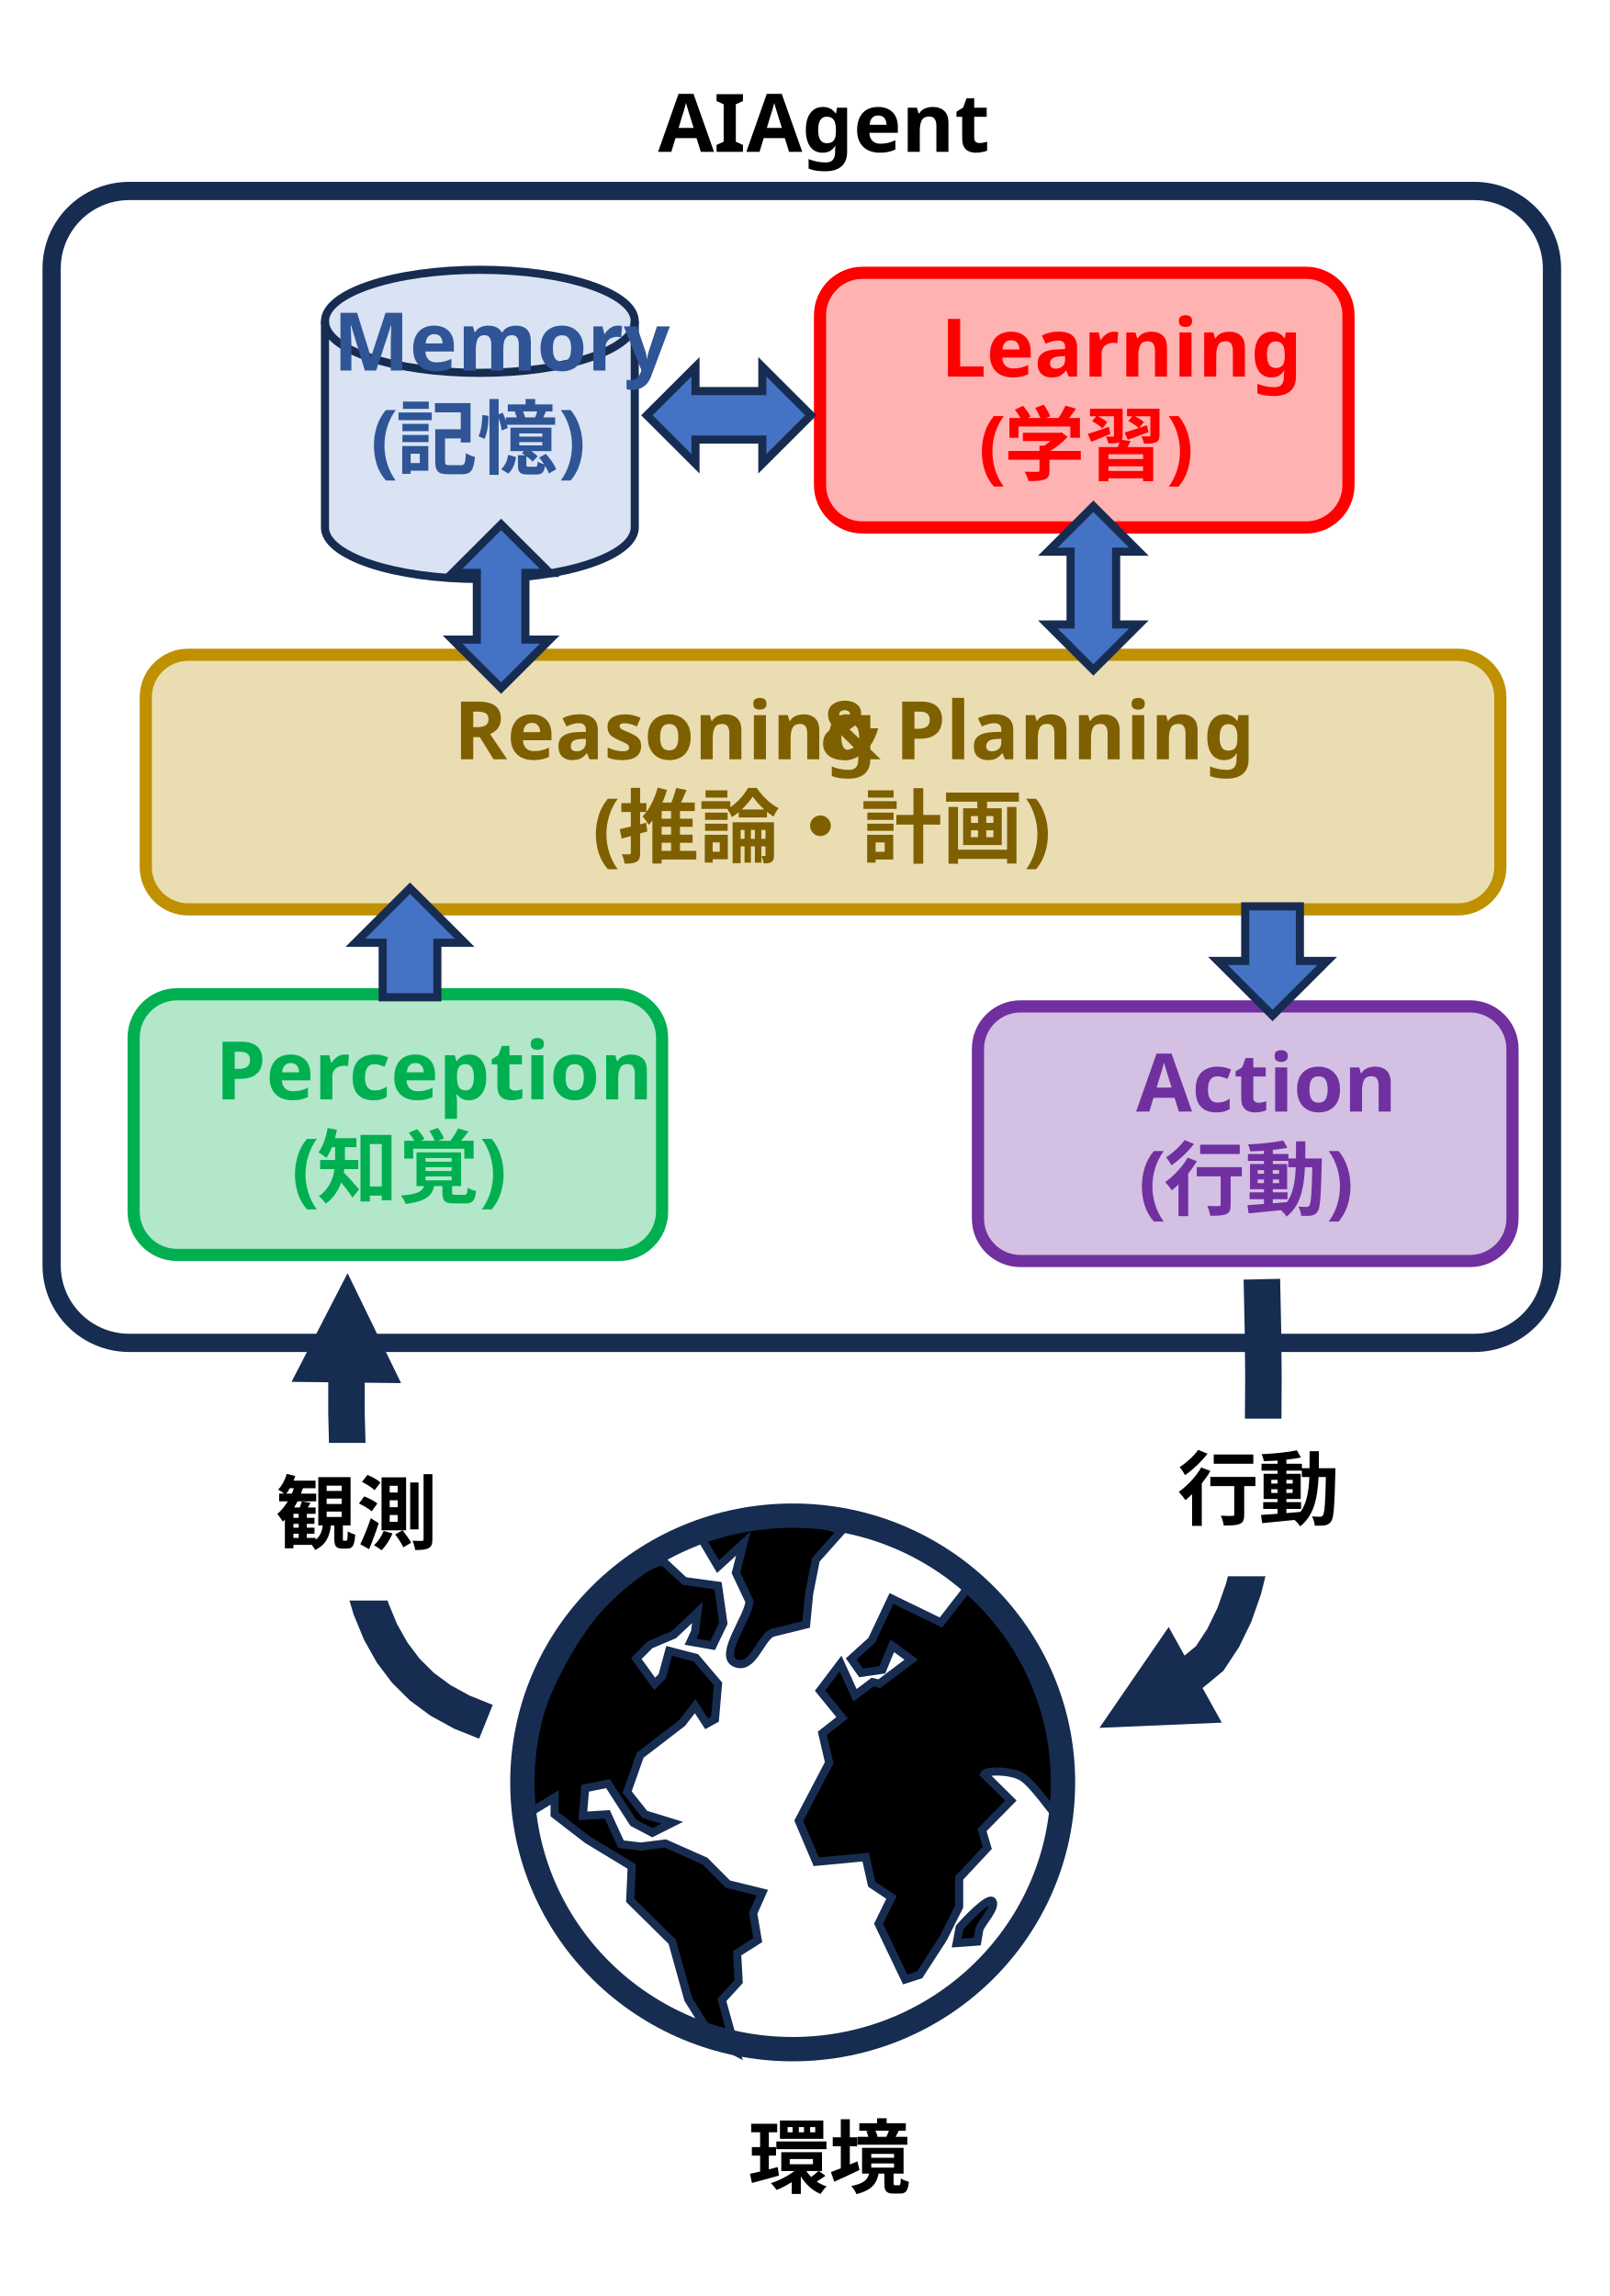
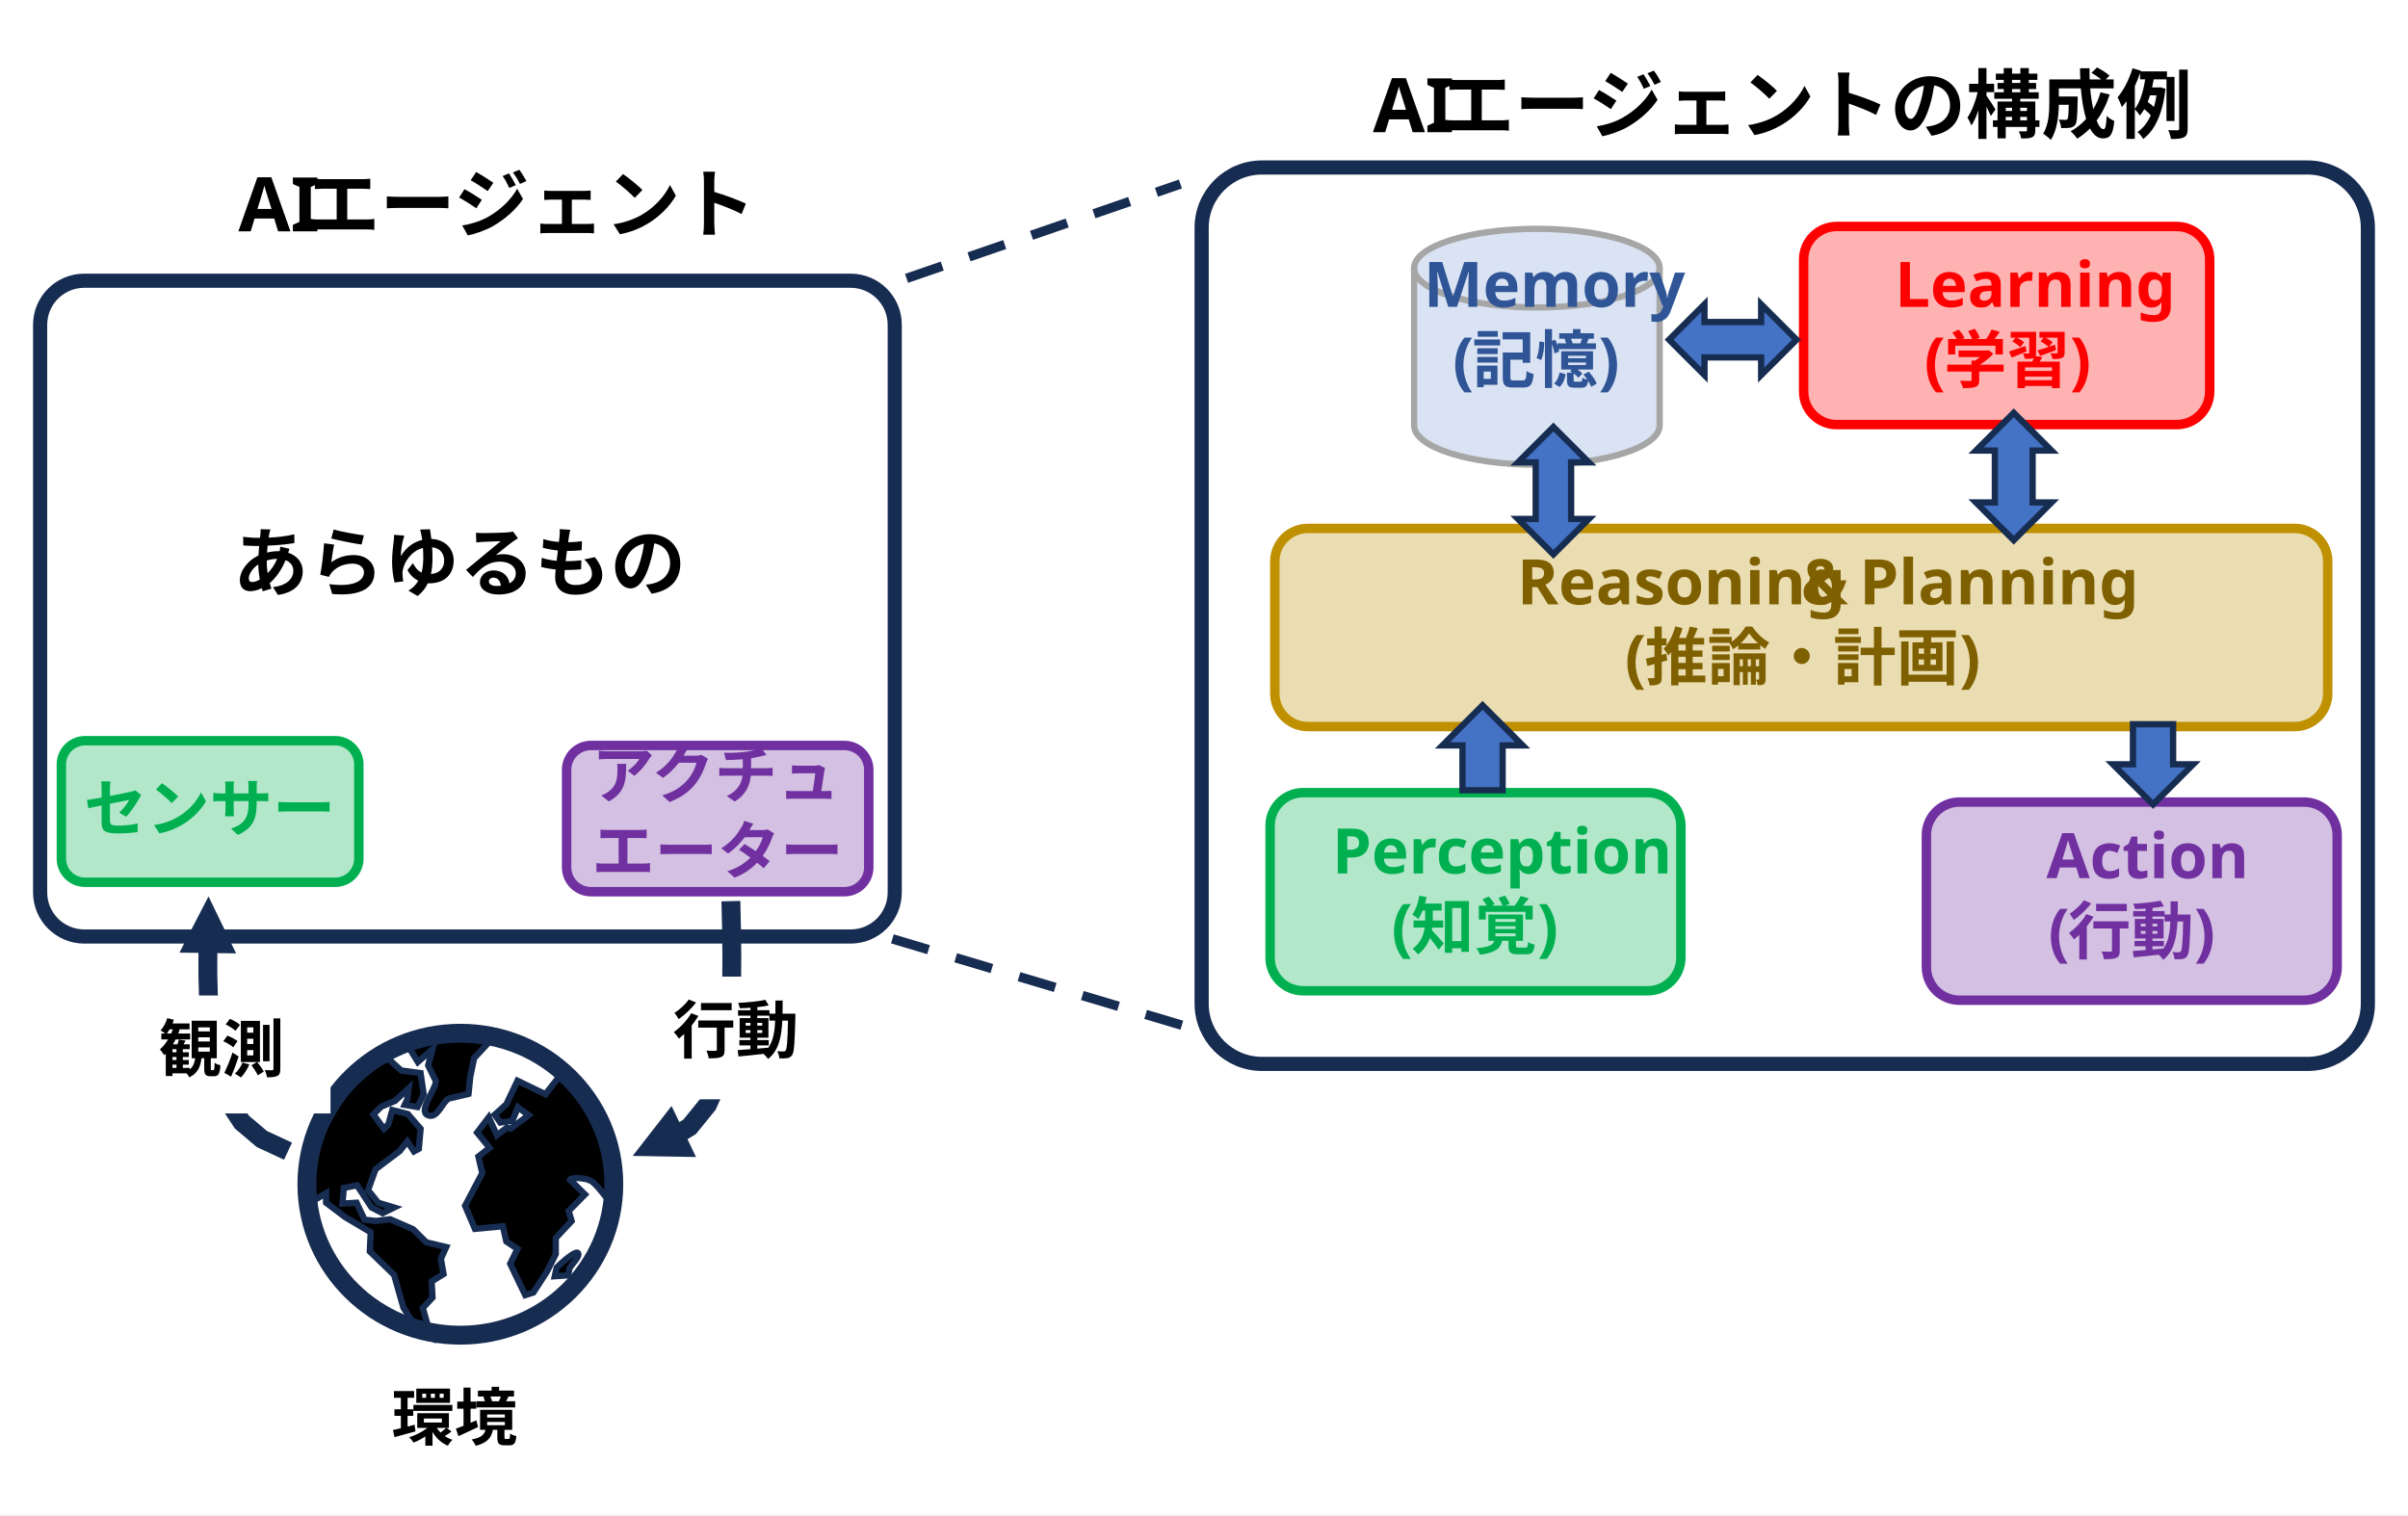
- <svg xmlns="http://www.w3.org/2000/svg" width="265" height="378" overflow="hidden">
+ <svg xmlns="http://www.w3.org/2000/svg" width="510" height="321" overflow="hidden">
  <defs>
    <clipPath id="clip0">
-       <rect x="0" y="0" width="265" height="378" />
+       <rect x="0" y="0" width="510" height="321" />
    </clipPath>
  </defs>
  <g clip-path="url(#clip0)">
-     <rect x="0" y="0" width="265" height="378.285" fill="#FFFFFF" />
-     <path d="M22 170.844C22 166.893 25.209 163.691 29.167 163.691L101.833 163.691C105.791 163.691 109 166.893 109 170.844L109 199.456C109 203.407 105.791 206.609 101.833 206.609L29.167 206.609C25.209 206.609 22 203.407 22 199.456Z" stroke="#00B050" stroke-width="2.004" stroke-miterlimit="8" fill="#00B050" fill-rule="evenodd" fill-opacity="0.302" />
-     <text fill="#00B050" font-family="Calibri,Calibri_MSFontService,sans-serif" font-weight="700" font-size="13.333" transform="matrix(1 0 0 0.998113 35.4265 181)">Perception</text>
-     <text fill="#00B050" font-family="Calibri,Calibri_MSFontService,sans-serif" font-weight="700" font-size="13.333" transform="matrix(1 0 0 0.998113 48.0303 197)">(</text>
-     <text fill="#00B050" font-family="Yu Gothic,Yu Gothic_MSFontService,sans-serif" font-weight="700" font-size="13.333" transform="matrix(1 0 0 0.998113 52.2049 197)">知覚</text>
-     <text fill="#00B050" font-family="Calibri,Calibri_MSFontService,sans-serif" font-weight="700" font-size="13.333" transform="matrix(1 0 0 0.998113 78.9219 197)">)</text>
-     <path d="M161 172.674C161 168.815 164.134 165.687 168 165.687L242 165.687C245.866 165.687 249 168.815 249 172.674L249 200.621C249 204.479 245.866 207.608 242 207.608L168 207.608C164.134 207.608 161 204.479 161 200.621Z" stroke="#7030A0" stroke-width="2.004" stroke-miterlimit="8" fill="#7030A0" fill-rule="evenodd" fill-opacity="0.302" />
-     <text fill="#7030A0" font-family="Calibri,Calibri_MSFontService,sans-serif" font-weight="700" font-size="13.333" transform="matrix(1 0 0 0.998113 187.041 183)">Action</text>
-     <text fill="#7030A0" font-family="Calibri,Calibri_MSFontService,sans-serif" font-weight="700" font-size="13.333" transform="matrix(1 0 0 0.998113 187.455 199)">(</text>
-     <text fill="#7030A0" font-family="Yu Gothic,Yu Gothic_MSFontService,sans-serif" font-weight="700" font-size="13.333" transform="matrix(1 0 0 0.998113 191.63 199)">行動</text>
-     <text fill="#7030A0" font-family="Calibri,Calibri_MSFontService,sans-serif" font-weight="700" font-size="13.333" transform="matrix(1 0 0 0.998113 218.347 199)">)</text>
-     <path d="M24 114.783C24 110.924 27.134 107.796 31 107.796L240 107.796C243.866 107.796 247 110.924 247 114.783L247 142.73C247 146.589 243.866 149.717 240 149.717L31 149.717C27.134 149.717 24 146.589 24 142.73Z" stroke="#BF9000" stroke-width="2.004" stroke-miterlimit="8" fill="#BF9000" fill-rule="evenodd" fill-opacity="0.302" />
-     <text fill="#7F6000" font-family="Calibri,Calibri_MSFontService,sans-serif" font-weight="700" font-size="13.333" transform="matrix(1 0 0 0.998113 74.6912 125)">Reasoning</text>
-     <text fill="#7F6000" font-family="Calibri,Calibri_MSFontService,sans-serif" font-weight="700" font-size="13.333" transform="matrix(1 0 0 0.998113 134.972 125)">&amp;</text>
-     <text fill="#7F6000" font-family="Calibri,Calibri_MSFontService,sans-serif" font-weight="700" font-size="13.333" transform="matrix(1 0 0 0.998113 147.328 125)">Planning</text>
-     <text fill="#7F6000" font-family="Calibri,Calibri_MSFontService,sans-serif" font-weight="700" font-size="13.333" transform="matrix(1 0 0 0.998113 97.5677 141)">(</text>
-     <text fill="#7F6000" font-family="Yu Gothic,Yu Gothic_MSFontService,sans-serif" font-weight="700" font-size="13.333" transform="matrix(1 0 0 0.998113 101.742 141)">推論・計画</text>
-     <text fill="#7F6000" font-family="Calibri,Calibri_MSFontService,sans-serif" font-weight="700" font-size="13.333" transform="matrix(1 0 0 0.998113 168.535 141)">)</text>
-     <path d="M135 51.902C135 48.043 138.134 44.915 142 44.915L215 44.915C218.866 44.915 222 48.043 222 51.902L222 79.849C222 83.708 218.866 86.836 215 86.836L142 86.836C138.134 86.836 135 83.708 135 79.849Z" stroke="#FF0000" stroke-width="2.004" stroke-miterlimit="8" fill="#FF0000" fill-rule="evenodd" fill-opacity="0.302" />
-     <text fill="#FF0000" font-family="Calibri,Calibri_MSFontService,sans-serif" font-weight="700" font-size="13.333" transform="matrix(1 0 0 0.998113 154.855 62)">Learning</text>
-     <text fill="#FF0000" font-family="Calibri,Calibri_MSFontService,sans-serif" font-weight="700" font-size="13.333" transform="matrix(1 0 0 0.998113 161.113 78)">(</text>
-     <text fill="#FF0000" font-family="Yu Gothic,Yu Gothic_MSFontService,sans-serif" font-weight="700" font-size="13.333" transform="matrix(1 0 0 0.998113 165.288 78)">学習</text>
-     <text fill="#FF0000" font-family="Calibri,Calibri_MSFontService,sans-serif" font-weight="700" font-size="13.333" transform="matrix(1 0 0 0.998113 192.005 78)">)</text>
-     <path d="M8.5 44.198C8.5 37.152 14.222 31.441 21.281 31.441L242.719 31.441C249.778 31.441 255.5 37.152 255.5 44.198L255.5 208.325C255.5 215.37 249.778 221.082 242.719 221.082L21.281 221.082C14.222 221.082 8.5 215.37 8.5 208.325Z" stroke="#172C51" stroke-width="3.006" stroke-miterlimit="8" fill="none" fill-rule="evenodd" />
-     <path d="M76.5 155.207 72 155.207 72 164.19 63 164.19 63 155.207 58.5 155.207 67.5 146.224Z" stroke="#172C51" stroke-width="1.336" stroke-miterlimit="8" fill="#4472C4" fill-rule="evenodd" />
-     <path d="M200.5 158.201 205 158.201 205 149.218 214 149.218 214 158.201 218.5 158.201 209.5 167.184Z" stroke="#172C51" stroke-width="1.336" stroke-miterlimit="8" fill="#4472C4" fill-rule="evenodd" />
-     <text font-family="Calibri,Calibri_MSFontService,sans-serif" font-weight="700" font-size="13.333" transform="matrix(1 0 0 0.998113 108.345 25)">AI</text>
-     <text font-family="Calibri,Calibri_MSFontService,sans-serif" font-weight="700" font-size="13.333" transform="matrix(1 0 0 0.998113 122.872 25)">Agent</text>
-     <path d="M53.5 52.9C53.5 48.215 64.917 44.416 79 44.416 93.083 44.416 104.5 48.215 104.5 52.9L104.5 86.836C104.5 91.521 93.083 95.32 79 95.32 64.917 95.32 53.5 91.521 53.5 86.836Z" fill="#DAE3F3" fill-rule="evenodd" />
-     <path d="M104.5 52.9C104.5 57.586 93.083 61.384 79 61.384 64.917 61.384 53.5 57.586 53.5 52.9" stroke="#172C51" stroke-width="1.336" stroke-miterlimit="8" fill="none" fill-rule="evenodd" />
-     <path d="M53.5 52.9C53.5 48.215 64.917 44.416 79 44.416 93.083 44.416 104.5 48.215 104.5 52.9L104.5 86.836C104.5 91.521 93.083 95.32 79 95.32 64.917 95.32 53.5 91.521 53.5 86.836Z" stroke="#172C51" stroke-width="1.336" stroke-miterlimit="8" fill="none" fill-rule="evenodd" />
-     <text fill="#2F5597" font-family="Calibri,Calibri_MSFontService,sans-serif" font-weight="700" font-size="13.333" transform="matrix(1 0 0 0.998113 54.8472 61)">Memory</text>
-     <text fill="#2F5597" font-family="Calibri,Calibri_MSFontService,sans-serif" font-weight="700" font-size="13.333" transform="matrix(1 0 0 0.998113 61.0255 77)">(</text>
-     <text fill="#2F5597" font-family="Yu Gothic,Yu Gothic_MSFontService,sans-serif" font-weight="700" font-size="13.333" transform="matrix(1 0 0 0.998113 65.2001 77)">記憶</text>
-     <text fill="#2F5597" font-family="Calibri,Calibri_MSFontService,sans-serif" font-weight="700" font-size="13.333" transform="matrix(1 0 0 0.998113 91.9172 77)">)</text>
-     <path d="M172.5 90.828 180 83.343 187.5 90.828 183.75 90.828 183.75 102.806 187.5 102.806 180 110.292 172.5 102.806 176.25 102.806 176.25 90.828Z" stroke="#172C51" stroke-width="1.336" stroke-miterlimit="8" fill="#4472C4" fill-rule="evenodd" />
-     <path d="M125.5 60.386 133.5 68.371 125.5 76.356 125.5 72.363 114.5 72.363 114.5 76.356 106.5 68.371 114.5 60.386 114.5 64.378 125.5 64.378Z" stroke="#172C51" stroke-width="1.333" stroke-miterlimit="8" fill="#4472C4" fill-rule="evenodd" />
-     <path d="M149.02 325.884 144.64 316.707 146.767 312.373 143.514 310.206 142.513 305.745 134.378 306.51 131.5 299.755 136.506 290.195 135.379 285.352 138.633 282.802 135.004 278.341 138.383 273.88 140.761 279.106 143.639 276.939 144.765 277.194 150.021 273.243 146.893 270.949 145.266 274.9 141.762 275.41 140.135 273.115 143.514 270.056 146.767 263.173 154.902 267.125 159.657 261.007C170.503 269.504 176.718 283.1 175.3 300.647 172.922 297.928 170.044 293.552 168.167 292.489 166.29 291.427 162.327 291.448 162.035 292.107L166.415 296.441 161.659 301.284 162.535 304.216 157.905 309.187 157.905 313.903 155.277 319.129 151.398 325.119 149.02 325.884Z" stroke="#172C51" stroke-width="1.336" stroke-miterlimit="8" fill-rule="evenodd" />
-     <path d="M138.5 252.074 134.318 256.772 133.211 262.36 132.719 267.439 127.061 268.836C125.114 269.894 123.864 275.037 121.035 273.788 118.206 272.539 123.351 266.106 123.372 263.629L121.158 258.931 122.388 254.106 118.206 257.915 115.5 253.344C119.354 250.762 129.48 248.053 138.5 252.074Z" stroke="#172C51" stroke-width="1.336" stroke-miterlimit="8" fill-rule="evenodd" />
-     <path d="M117.579 335.966 113.304 329.145 110.664 319.671 103.749 312.849 104 307.291 96.708 302.87 91.301 298.701 91.301 295.922 87.152 298.448C83.297 286.153 97.295 259.835 109.155 257.014L112.676 260.299 118.208 261.057 119.088 267.246 117.328 270.91 113.681 270.278 114.436 268.636 114.813 265.478 110.915 269.141 107.018 270.783 104.755 273.057 107.772 277.226 109.029 275.963 110.161 271.794 114.561 272.931 118.208 277.226 117.705 283.037 116.322 283.795 114.436 280.889 112.298 283.668 105.383 288.974 103.246 295.038 106.138 298.701 110.664 300.091 107.395 301.733 104.252 300.091 100.103 293.648 96.331 294.406 95.953 298.954 99.977 298.701 102.24 303.628 105.509 304.007 109.532 303.501 116.07 306.407 119.842 310.196 125.5 311.586 123.991 314.997 124.746 319.418 121.351 321.566 121.602 326.24 118.836 329.271 121.225 337.861 117.579 335.966Z" stroke="#172C51" stroke-width="1.336" stroke-miterlimit="8" fill-rule="evenodd" />
-     <path d="M86 293.445C86 269.191 105.923 249.528 130.5 249.528 155.077 249.528 175 269.191 175 293.445 175 317.7 155.077 337.362 130.5 337.362 105.923 337.362 86 317.7 86 293.445Z" stroke="#172C51" stroke-width="4.008" stroke-miterlimit="8" fill="none" fill-rule="evenodd" />
-     <path d="M157.5 319.895 157.983 317.335C158.969 316.197 162.874 312.051 163.417 313.067 163.961 314.083 161.666 316.481 161.244 317.579L160.881 319.651 157.5 319.895Z" stroke="#172C51" stroke-width="1.336" stroke-miterlimit="8" fill-rule="evenodd" />
-     <text font-family="Yu Gothic,Yu Gothic_MSFontService,sans-serif" font-weight="700" font-size="13.333" transform="matrix(1 0 0 0.998113 123.168 360)">環境</text>
-     <path d="M78.879 286.248 74.73 284.584 70.883 282.474 67.48 279.954 64.524 277.02 62.011 273.68 59.925 269.95 58.23 265.841 56.886 261.351 55.85 256.467 55.082 251.172 54.545 245.442 54.206 239.257 54.033 232.586 54.042 224.599 60.053 224.606 60.044 232.552 60.043 232.471 60.214 239.059 60.211 238.973 60.544 245.057 60.535 244.941 61.06 250.537 61.042 250.387 61.785 255.511 61.751 255.32 62.741 259.988 62.681 259.751 63.947 263.98 63.846 263.697 65.415 267.501 65.26 267.181 67.161 270.577 66.94 270.239 69.201 273.244 68.917 272.918 71.565 275.547 71.236 275.264 74.301 277.533 73.958 277.314 77.466 279.238 77.139 279.084 81.121 280.68ZM47.997 227.499 57.22 209.604 66.03 227.706Z" fill="#172C51" />
-     <rect x="36" y="237.551" width="50" height="25.951" fill="#FFFFFF" />
-     <text font-family="Yu Gothic,Yu Gothic_MSFontService,sans-serif" font-weight="700" font-size="13.333" transform="matrix(1 0 0 0.998113 45.3848 254)">観測</text>
-     <path d="M11.914 68.895 6.568 64.457 3.987 60.521 1.99 56.388 0.404 51.866-0.817 46.952-1.722 41.628-2.354 35.877-2.752 29.675-2.955 23-2.998 15.831-2.915 8.147-2.741-0.064 3.258 0.064 3.084 8.258 3.084 8.227 3.002 15.87 3.002 15.82 3.045 22.927 3.044 22.854 3.244 29.442 3.239 29.34 3.63 35.425 3.618 35.289 4.232 40.886 4.208 40.71 5.079 45.835 5.033 45.614 6.193 50.282 6.113 50.013 7.596 54.242 7.466 53.929 9.305 57.734 9.112 57.395 11.339 60.792 10.747 60.128 15.747 64.279ZM15.571 57.261 26.949 73.86 6.843 73.003Z" fill="#172C51" transform="matrix(-1.00189 0 0 1 208 210.602)" />
-     <rect x="184" y="233.559" width="55" height="25.951" fill="#FFFFFF" />
-     <text font-family="Yu Gothic,Yu Gothic_MSFontService,sans-serif" font-weight="700" font-size="13.333" transform="matrix(1 0 0 0.998113 193.865 250)">行動</text>
-     <path d="M74.5 94.322 82.5 86.337 90.5 94.322 86.5 94.322 86.5 105.301 90.5 105.301 82.5 113.286 74.5 105.301 78.5 105.301 78.5 94.322Z" stroke="#172C51" stroke-width="1.336" stroke-miterlimit="8" fill="#4472C4" fill-rule="evenodd" />
+     <rect x="0" y="0" width="510" height="320.772" fill="#FFFFFF" />
+     <path d="M269 174.876C269 171.012 272.134 167.881 276 167.881L349 167.881C352.866 167.881 356 171.012 356 174.876L356 202.856C356 206.719 352.866 209.851 349 209.851L276 209.851C272.134 209.851 269 206.719 269 202.856Z" stroke="#00B050" stroke-width="1.999" stroke-miterlimit="8" fill="#00B050" fill-rule="evenodd" fill-opacity="0.302" />
+     <text fill="#00B050" font-family="Calibri,Calibri_MSFontService,sans-serif" font-weight="700" font-size="13.319" transform="matrix(1 0 0 0.999289 282.136 185)">Perception</text>
+     <text fill="#00B050" font-family="Calibri,Calibri_MSFontService,sans-serif" font-weight="700" font-size="13.319" transform="matrix(1 0 0 0.999289 294.712 201)">(</text>
+     <text fill="#00B050" font-family="Yu Gothic,Yu Gothic_MSFontService,sans-serif" font-weight="700" font-size="13.319" transform="matrix(1 0 0 0.999289 298.877 201)">知覚</text>
+     <text fill="#00B050" font-family="Calibri,Calibri_MSFontService,sans-serif" font-weight="700" font-size="13.319" transform="matrix(1 0 0 0.999289 325.535 201)">)</text>
+     <path d="M408 176.874C408 173.011 411.134 169.879 415 169.879L488 169.879C491.866 169.879 495 173.011 495 176.874L495 204.854C495 208.717 491.866 211.849 488 211.849L415 211.849C411.134 211.849 408 208.717 408 204.854Z" stroke="#7030A0" stroke-width="1.999" stroke-miterlimit="8" fill="#7030A0" fill-rule="evenodd" fill-opacity="0.302" />
+     <text fill="#7030A0" font-family="Calibri,Calibri_MSFontService,sans-serif" font-weight="700" font-size="13.319" transform="matrix(1 0 0 0.999289 433.415 186)">Action</text>
+     <text fill="#7030A0" font-family="Calibri,Calibri_MSFontService,sans-serif" font-weight="700" font-size="13.319" transform="matrix(1 0 0 0.999289 433.828 202)">(</text>
+     <text fill="#7030A0" font-family="Yu Gothic,Yu Gothic_MSFontService,sans-serif" font-weight="700" font-size="13.319" transform="matrix(1 0 0 0.999289 437.994 202)">行動</text>
+     <text fill="#7030A0" font-family="Calibri,Calibri_MSFontService,sans-serif" font-weight="700" font-size="13.319" transform="matrix(1 0 0 0.999289 464.652 202)">)</text>
+     <path d="M270 118.916C270 115.052 273.134 111.92 277 111.92L486 111.92C489.866 111.92 493 115.052 493 118.916L493 146.895C493 150.759 489.866 153.89 486 153.89L277 153.89C273.134 153.89 270 150.759 270 146.895Z" stroke="#BF9000" stroke-width="1.999" stroke-miterlimit="8" fill="#BF9000" fill-rule="evenodd" fill-opacity="0.302" />
+     <text fill="#7F6000" font-family="Calibri,Calibri_MSFontService,sans-serif" font-weight="700" font-size="13.319" transform="matrix(1 0 0 0.999289 321.313 128)">Reasoning</text>
+     <text fill="#7F6000" font-family="Calibri,Calibri_MSFontService,sans-serif" font-weight="700" font-size="13.319" transform="matrix(1 0 0 0.999289 381.461 128)">&amp;</text>
+     <text fill="#7F6000" font-family="Calibri,Calibri_MSFontService,sans-serif" font-weight="700" font-size="13.319" transform="matrix(1 0 0 0.999289 393.79 128)">Planning</text>
+     <text fill="#7F6000" font-family="Calibri,Calibri_MSFontService,sans-serif" font-weight="700" font-size="13.319" transform="matrix(1 0 0 0.999289 344.139 144)">(</text>
+     <text fill="#7F6000" font-family="Yu Gothic,Yu Gothic_MSFontService,sans-serif" font-weight="700" font-size="13.319" transform="matrix(1 0 0 0.999289 348.305 144)">推論・計画</text>
+     <text fill="#7F6000" font-family="Calibri,Calibri_MSFontService,sans-serif" font-weight="700" font-size="13.319" transform="matrix(1 0 0 0.999289 414.95 144)">)</text>
+     <path d="M382 54.961C382 51.098 385.134 47.966 389 47.966L461 47.966C464.866 47.966 468 51.098 468 54.961L468 82.941C468 86.804 464.866 89.936 461 89.936L389 89.936C385.134 89.936 382 86.804 382 82.941Z" stroke="#FF0000" stroke-width="1.999" stroke-miterlimit="8" fill="#FF0000" fill-rule="evenodd" fill-opacity="0.302" />
+     <text fill="#FF0000" font-family="Calibri,Calibri_MSFontService,sans-serif" font-weight="700" font-size="13.319" transform="matrix(1 0 0 0.999289 401.3 65)">Learning</text>
+     <text fill="#FF0000" font-family="Calibri,Calibri_MSFontService,sans-serif" font-weight="700" font-size="13.319" transform="matrix(1 0 0 0.999289 407.544 81)">(</text>
+     <text fill="#FF0000" font-family="Yu Gothic,Yu Gothic_MSFontService,sans-serif" font-weight="700" font-size="13.319" transform="matrix(1 0 0 0.999289 411.71 81)">学習</text>
+     <text fill="#FF0000" font-family="Calibri,Calibri_MSFontService,sans-serif" font-weight="700" font-size="13.319" transform="matrix(1 0 0 0.999289 438.368 81)">)</text>
+     <path d="M254.5 48.247C254.5 41.193 260.222 35.475 267.281 35.475L488.719 35.475C495.778 35.475 501.5 41.193 501.5 48.247L501.5 212.567C501.5 219.621 495.778 225.34 488.719 225.34L267.281 225.34C260.222 225.34 254.5 219.621 254.5 212.567Z" stroke="#172C51" stroke-width="2.999" stroke-miterlimit="8" fill="none" fill-rule="evenodd" />
+     <path d="M322.5 157.888 318.25 157.888 318.25 167.381 309.75 167.381 309.75 157.888 305.5 157.888 314 149.394Z" stroke="#172C51" stroke-width="1.333" stroke-miterlimit="8" fill="#4472C4" fill-rule="evenodd" />
+     <path d="M447.5 161.885 451.75 161.885 451.75 153.391 460.25 153.391 460.25 161.885 464.5 161.885 456 170.379Z" stroke="#172C51" stroke-width="1.333" stroke-miterlimit="8" fill="#4472C4" fill-rule="evenodd" />
+     <path d="M299.5 56.793C299.5 52.194 311.141 48.465 325.5 48.465 339.859 48.465 351.5 52.194 351.5 56.793L351.5 90.103C351.5 94.702 339.859 98.43 325.5 98.43 311.141 98.43 299.5 94.702 299.5 90.103Z" fill="#DAE3F3" fill-rule="evenodd" />
+     <path d="M351.5 56.793C351.5 61.392 339.859 65.12 325.5 65.12 311.141 65.12 299.5 61.392 299.5 56.793" stroke="#A6A6A6" stroke-width="1.333" stroke-miterlimit="8" fill="none" fill-rule="evenodd" />
+     <path d="M299.5 56.793C299.5 52.194 311.141 48.465 325.5 48.465 339.859 48.465 351.5 52.194 351.5 56.793L351.5 90.103C351.5 94.702 339.859 98.43 325.5 98.43 311.141 98.43 299.5 94.702 299.5 90.103Z" stroke="#A6A6A6" stroke-width="1.333" stroke-miterlimit="8" fill="none" fill-rule="evenodd" />
+     <text fill="#2F5597" font-family="Calibri,Calibri_MSFontService,sans-serif" font-weight="700" font-size="13.319" transform="matrix(1 0 0 0.999289 301.513 65)">Memory</text>
+     <text fill="#2F5597" font-family="Calibri,Calibri_MSFontService,sans-serif" font-weight="700" font-size="13.319" transform="matrix(1 0 0 0.999289 307.678 81)">(</text>
+     <text fill="#2F5597" font-family="Yu Gothic,Yu Gothic_MSFontService,sans-serif" font-weight="700" font-size="13.319" transform="matrix(1 0 0 0.999289 311.843 81)">記憶</text>
+     <text fill="#2F5597" font-family="Calibri,Calibri_MSFontService,sans-serif" font-weight="700" font-size="13.319" transform="matrix(1 0 0 0.999289 338.501 81)">)</text>
+     <path d="M418.5 95.432 426.5 87.438 434.5 95.432 430.5 95.432 430.5 106.424 434.5 106.424 426.5 114.419 418.5 106.424 422.5 106.424 422.5 95.432Z" stroke="#172C51" stroke-width="1.333" stroke-miterlimit="8" fill="#4472C4" fill-rule="evenodd" />
+     <path d="M373 64.454 380.5 71.949 373 79.444 373 75.696 361 75.696 361 79.444 353.5 71.949 361 64.454 361 68.201 373 68.201Z" stroke="#172C51" stroke-width="1.332" stroke-miterlimit="8" fill="#4472C4" fill-rule="evenodd" />
+     <path d="M321.5 97.93 329 90.436 336.5 97.93 332.75 97.93 332.75 109.922 336.5 109.922 329 117.416 321.5 109.922 325.25 109.922 325.25 97.93Z" stroke="#172C51" stroke-width="1.333" stroke-miterlimit="8" fill="#4472C4" fill-rule="evenodd" />
+     <text font-family="Calibri,Calibri_MSFontService,sans-serif" font-weight="700" font-size="15.983" transform="matrix(1 0 0 0.999289 50.4841 49)">AI</text>
+     <text font-family="Yu Gothic,Yu Gothic_MSFontService,sans-serif" font-weight="700" font-size="15.983" transform="matrix(1 0 0 0.999289 64.4795 49)">エージェント</text>
+     <text font-family="Calibri,Calibri_MSFontService,sans-serif" font-weight="700" font-size="15.983" transform="matrix(1 0 0 0.999289 290.773 28)">AI</text>
+     <text font-family="Yu Gothic,Yu Gothic_MSFontService,sans-serif" font-weight="700" font-size="15.983" transform="matrix(1 0 0 0.999289 304.769 28)">エージェントの構成例</text>
+     <path d="M13 161.885C13 159.125 15.239 156.888 18 156.888L71 156.888C73.761 156.888 76 159.125 76 161.885L76 181.87C76 184.63 73.761 186.867 71 186.867L18 186.867C15.239 186.867 13 184.63 13 181.87Z" stroke="#00B050" stroke-width="1.999" stroke-miterlimit="8" fill="#00B050" fill-rule="evenodd" fill-opacity="0.302" />
+     <text fill="#00B050" font-family="Yu Gothic,Yu Gothic_MSFontService,sans-serif" font-weight="700" font-size="13.319" transform="matrix(1 0 0 0.999289 17.7695 176)">センサー</text>
+     <path d="M120 163.051C120 160.199 122.313 157.888 125.167 157.888L178.833 157.888C181.687 157.888 184 160.199 184 163.051L184 183.703C184 186.554 181.687 188.866 178.833 188.866L125.167 188.866C122.313 188.866 120 186.554 120 183.703Z" stroke="#7030A0" stroke-width="1.999" stroke-miterlimit="8" fill="#7030A0" fill-rule="evenodd" fill-opacity="0.302" />
+     <text fill="#7030A0" font-family="Yu Gothic,Yu Gothic_MSFontService,sans-serif" font-weight="700" font-size="13.319" transform="matrix(1 0 0 0.999289 125.338 169)">アクチュ</text>
+     <text fill="#7030A0" font-family="Yu Gothic,Yu Gothic_MSFontService,sans-serif" font-weight="700" font-size="13.319" transform="matrix(1 0 0 0.999289 125.338 185)">エーター</text>
+     <path d="M8.5 68.802C8.5 63.641 12.686 59.458 17.851 59.458L180.149 59.458C185.314 59.458 189.5 63.641 189.5 68.802L189.5 189.015C189.5 194.175 185.314 198.359 180.149 198.359L17.851 198.359C12.686 198.359 8.5 194.175 8.5 189.015Z" stroke="#172C51" stroke-width="2.999" stroke-miterlimit="8" fill="none" fill-rule="evenodd" />
+     <path d="M111.242 274.305 108.056 267.661 109.604 264.524 107.237 262.955 106.509 259.726 100.593 260.279 98.5 255.389 102.141 248.469 101.321 244.962 103.688 243.117 101.048 239.887 103.506 236.658 105.235 240.441 107.328 238.872 108.147 239.057 111.97 236.196 109.695 234.536 108.511 237.396 105.963 237.765 104.78 236.104 107.237 233.89 109.604 228.907 115.519 231.767 118.978 227.338C126.866 233.49 131.386 243.332 130.355 256.035 128.625 254.066 126.532 250.898 125.167 250.13 123.802 249.361 120.92 249.376 120.707 249.853L123.893 252.99 120.434 256.496 121.071 258.619 117.704 262.217 117.704 265.631 115.792 269.414 112.971 273.751 111.242 274.305Z" stroke="#172C51" stroke-width="1.333" stroke-miterlimit="8" fill-rule="evenodd" />
+     <path d="M103.5 220.796 100.409 224.127 99.591 228.09 99.227 231.692 95.046 232.682C93.606 233.433 92.682 237.08 90.591 236.194 88.5 235.309 92.303 230.746 92.318 228.99L90.682 225.658 91.591 222.236 88.5 224.938 86.5 221.696C89.349 219.865 96.833 217.944 103.5 220.796Z" stroke="#172C51" stroke-width="1.333" stroke-miterlimit="8" fill-rule="evenodd" />
+     <path d="M88.61 281.917 85.431 276.942 83.468 270.033 78.326 265.058 78.513 261.005 73.09 257.781 69.07 254.741 69.07 252.714 65.985 254.556C63.118 245.59 73.527 226.398 82.346 224.34L84.964 226.736 89.078 227.288 89.732 231.802 88.423 234.474 85.712 234.013 86.273 232.816 86.553 230.513 83.655 233.184 80.757 234.382 79.074 236.04 81.318 239.08 82.253 238.159 83.094 235.119 86.366 235.948 89.078 239.08 88.704 243.318 87.675 243.87 86.273 241.751 84.683 243.778 79.541 247.647 77.952 252.069 80.102 254.741 83.468 255.754 81.037 256.952 78.7 255.754 75.615 251.056 72.81 251.608 72.529 254.925 75.521 254.741 77.204 258.333 79.635 258.61 82.627 258.241 87.488 260.36 90.293 263.124 94.5 264.137 93.378 266.624 93.939 269.849 91.415 271.415 91.602 274.823 89.545 277.034 91.321 283.298 88.61 281.917Z" stroke="#172C51" stroke-width="1.333" stroke-miterlimit="8" fill-rule="evenodd" />
+     <path d="M65 250.822C65 233.161 79.551 218.844 97.5 218.844 115.449 218.844 130 233.161 130 250.822 130 268.482 115.449 282.799 97.5 282.799 79.551 282.799 65 268.482 65 250.822Z" stroke="#172C51" stroke-width="3.999" stroke-miterlimit="8" fill="none" fill-rule="evenodd" />
+     <path d="M117.5 270.308 117.903 268.477C118.724 267.663 121.978 264.698 122.431 265.425 122.884 266.151 120.972 267.866 120.62 268.651L120.318 270.133 117.5 270.308Z" stroke="#172C51" stroke-width="1.333" stroke-miterlimit="8" fill-rule="evenodd" />
+     <text font-family="Yu Gothic,Yu Gothic_MSFontService,sans-serif" font-weight="700" font-size="13.319" transform="matrix(1 0 0 0.999289 82.9326 305)">環境</text>
+     <path d="M60.157 245.638 54.377 242.952 49.729 239.013 46.363 233.896 44.131 227.645 42.803 220.225 42.157 211.542 42.029 206.654 42.031 199.853 46.03 199.854 46.028 206.629 46.027 206.576 46.153 211.389 46.148 211.293 46.783 219.827 46.757 219.623 48.038 226.777 47.953 226.458 50.049 232.327 49.837 231.901 52.912 236.578 52.535 236.152 56.757 239.73 56.307 239.442 61.843 242.015ZM38.006 201.772 44.163 189.865 50.001 201.931Z" fill="#172C51" />
+     <rect x="24" y="210.85" width="46" height="24.982" fill="#FFFFFF" />
+     <text font-family="Yu Gothic,Yu Gothic_MSFontService,sans-serif" font-weight="700" font-size="13.319" transform="matrix(1 0 0 0.999289 33.5979 227)">観測</text>
+     <path d="M10.937 51.36 7.606 49.339 3.422 44.185 0.647 37.889-1.004 30.418-1.804 21.7-1.963 16.802-1.996 11.566-1.932 5.953-1.796-0.045 2.198 0.045 2.063 6.032 2.064 6.01 2 11.594 2 11.558 2.033 16.751 2.032 16.699 2.188 21.512 2.18 21.394 2.963 29.927 2.924 29.678 4.506 36.833 4.384 36.459 6.97 42.328 6.693 41.874 10.49 46.552 9.975 46.103 13.009 47.944ZM12.757 43.383 20.985 53.962 7.585 54.197Z" fill="#172C51" transform="matrix(-1.00071 0 0 1 155 190.864)" />
+     <rect x="133" y="206.853" width="46" height="25.982" fill="#FFFFFF" />
+     <text font-family="Yu Gothic,Yu Gothic_MSFontService,sans-serif" font-weight="700" font-size="13.319" transform="matrix(1 0 0 0.999289 142.508 223)">行動</text>
+     <text font-family="Yu Gothic,Yu Gothic_MSFontService,sans-serif" font-weight="700" font-size="15.983" transform="matrix(1 0 0 0.999289 49.3502 125)">あらゆるもの</text>
+     <path d="M192 58.958 250 38.972" stroke="#172C51" stroke-width="1.999" stroke-miterlimit="8" stroke-dasharray="7.997 5.998" fill="none" fill-rule="evenodd" />
+     <path d="M0 19.986 66.952 0" stroke="#172C51" stroke-width="1.998" stroke-miterlimit="8" stroke-dasharray="7.992 5.994" fill="none" fill-rule="evenodd" transform="matrix(1.00071 0 0 -1 189 218.844)" />
  </g>
</svg>
